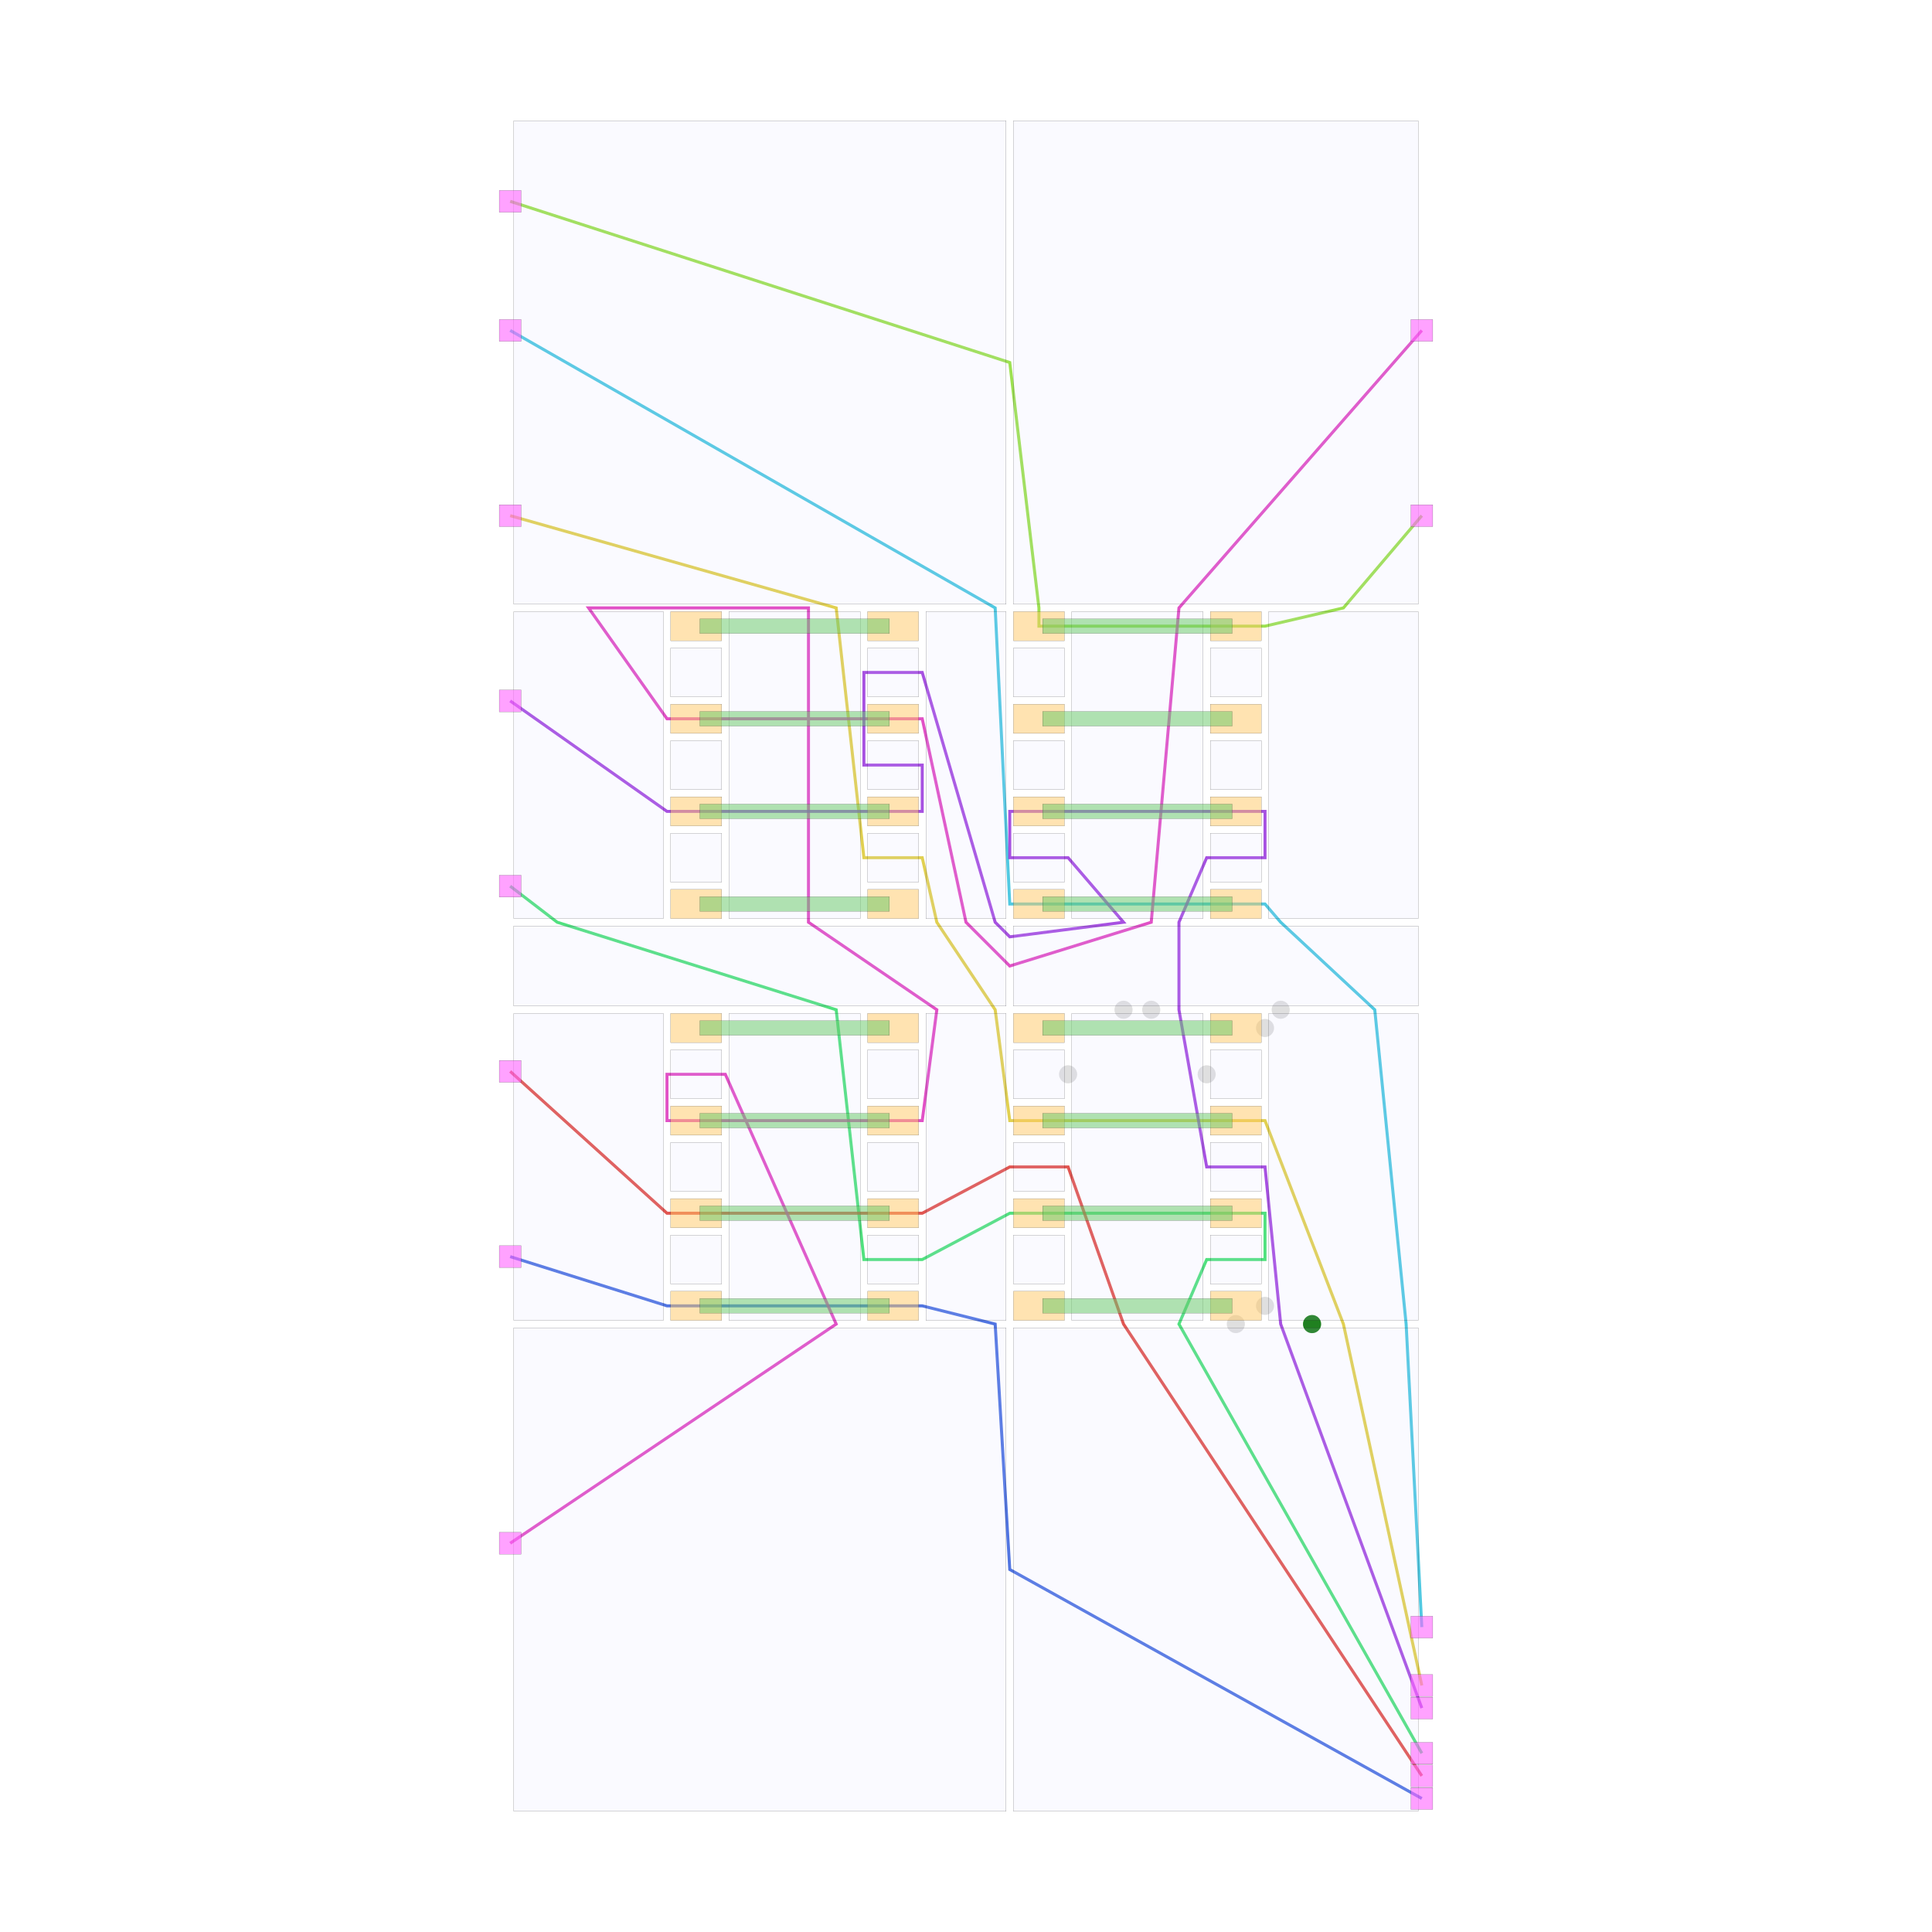
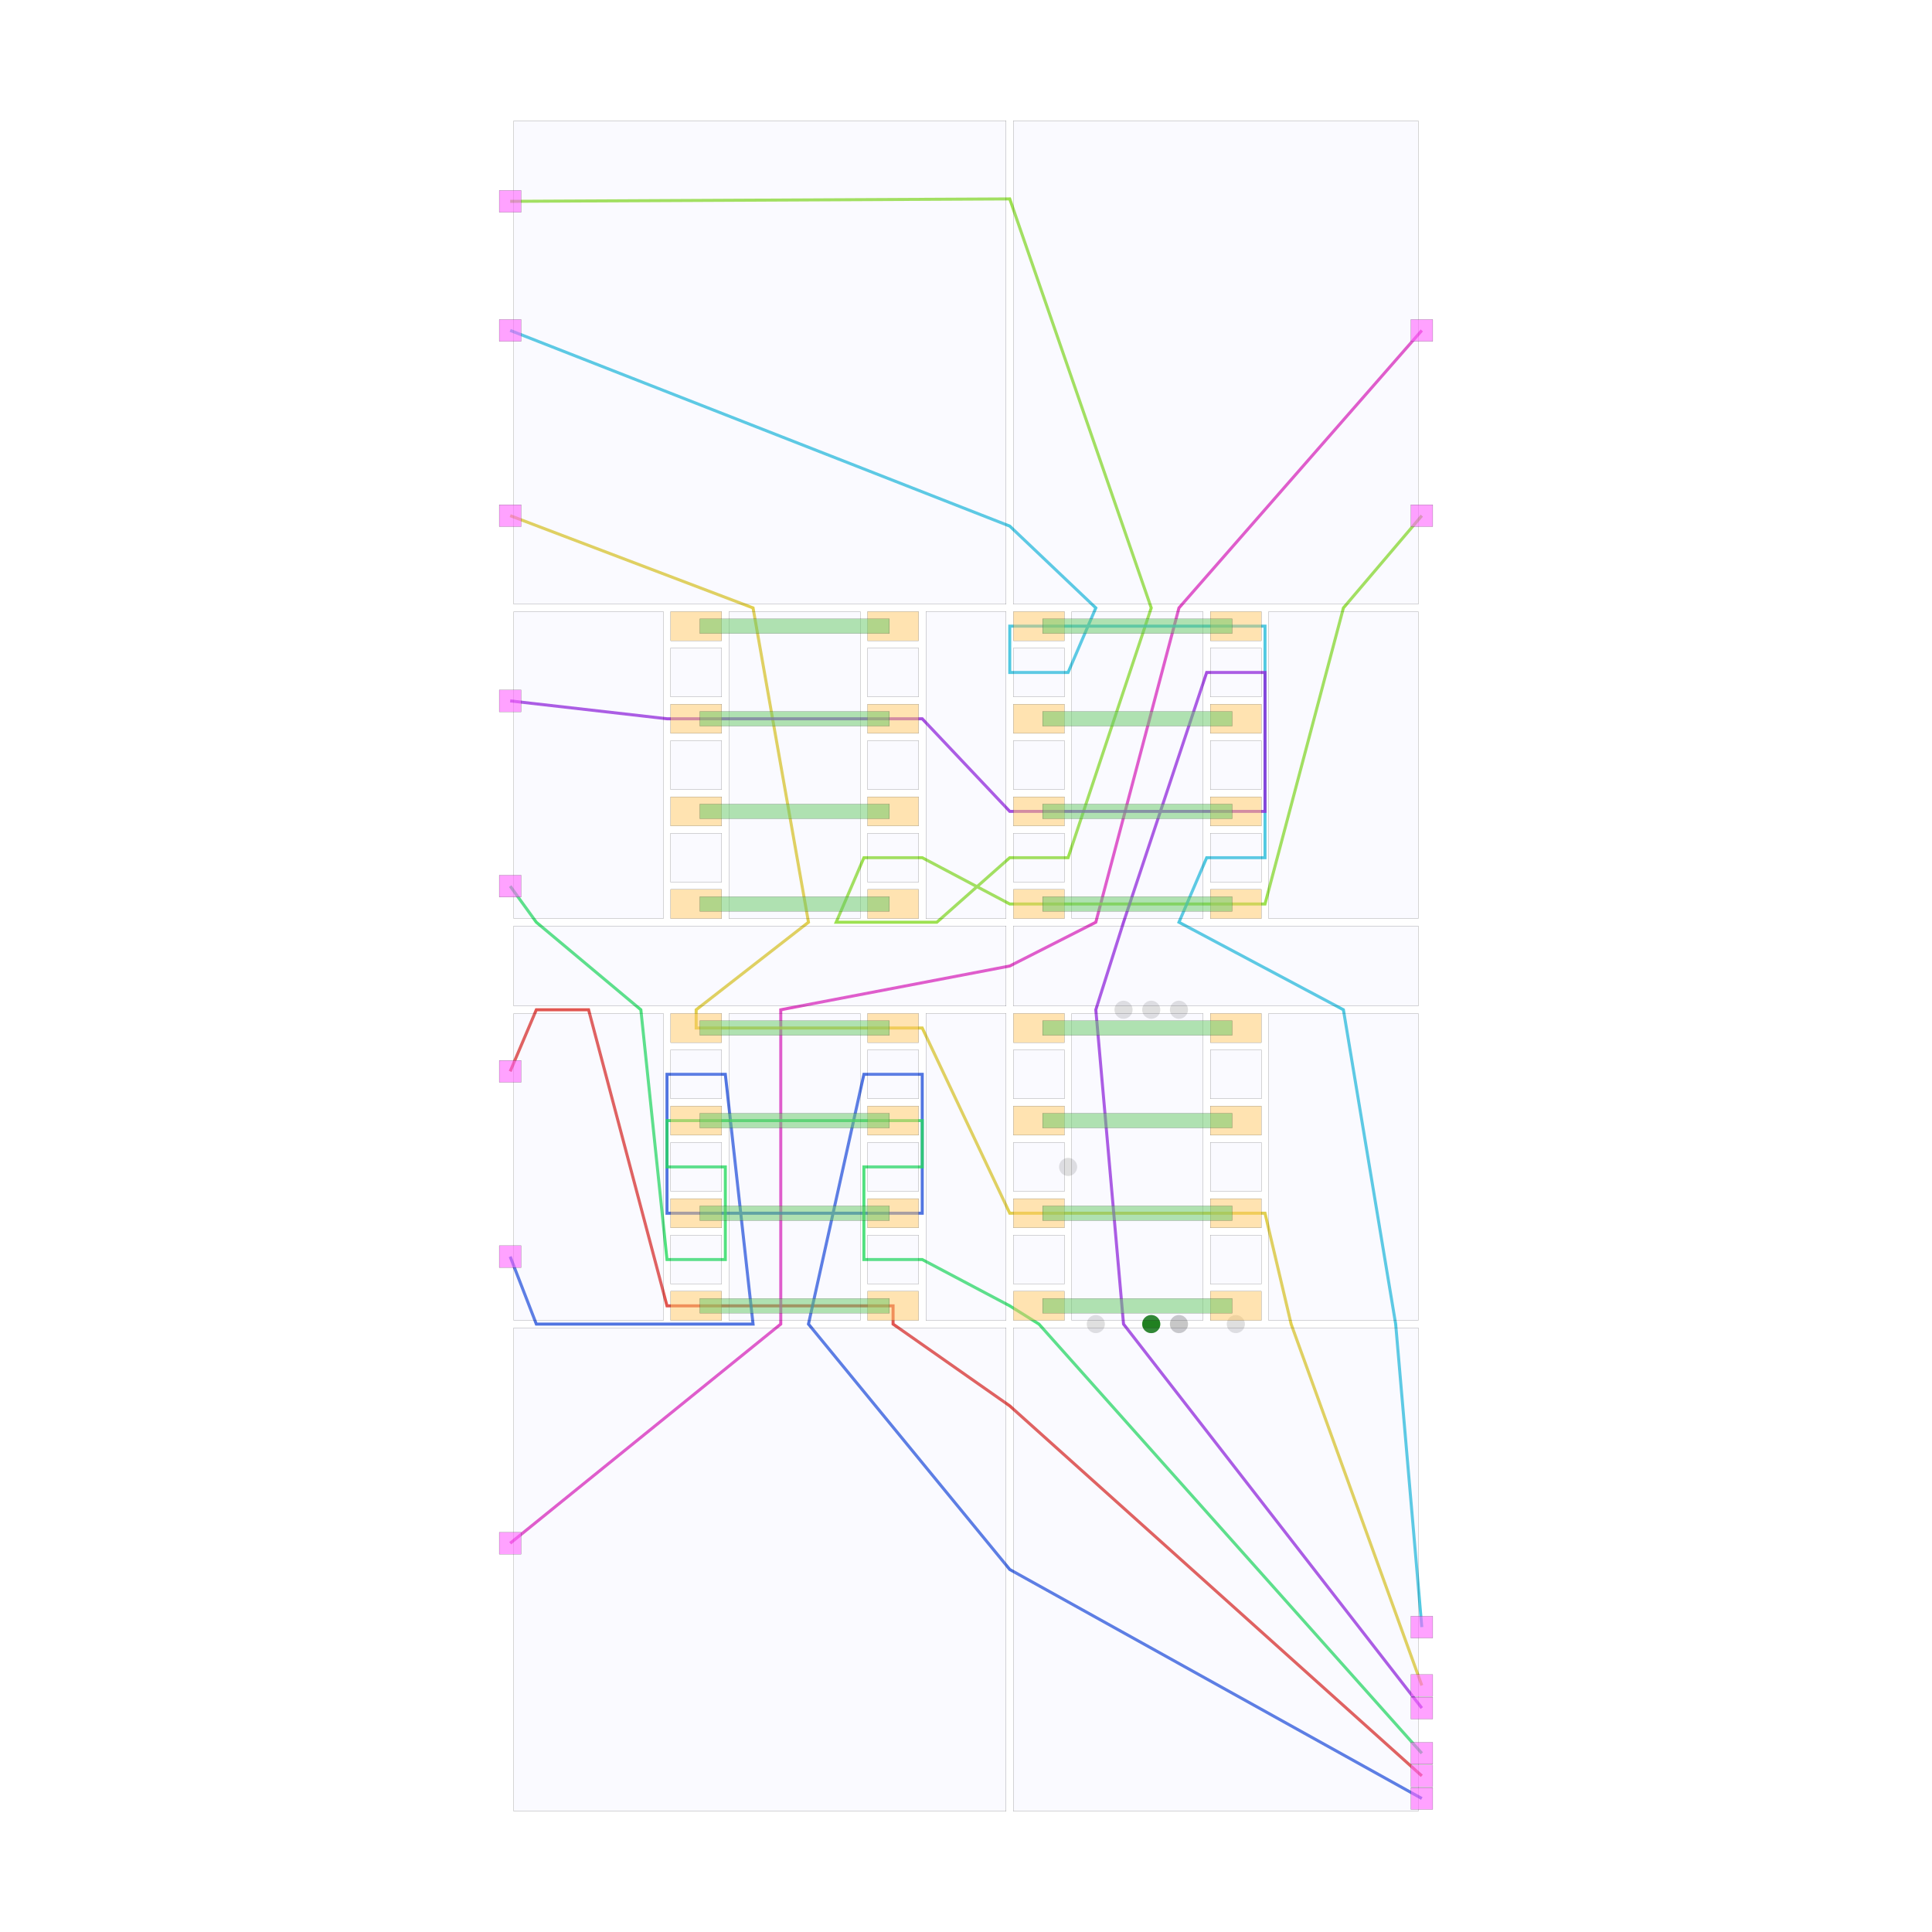
<svg xmlns="http://www.w3.org/2000/svg" width="640" height="640" viewBox="0 0 640 640">
  <rect width="100%" height="100%" fill="white" />
  <g>
-     <circle data-type="point" data-label="cell_1_1:B-R:1 g: 6.11 h: 5.48 f: 8.57" data-x="4.745000000000001" data-y="-4.910000000000001" cx="434.633" cy="438.619" r="3" fill="green" />
-   </g>
-   <g>
-     <circle data-type="point" data-label="cell_1_1:B-P5 g: 6.11 h: 5.85 f: 8.74" data-x="3.7" data-y="-4.910000000000001" cx="409.387" cy="438.619" r="3" fill="rgba(128, 128, 128, 0.25)" />
-   </g>
-   <g>
-     <circle data-type="point" data-label="cell_1_1:R-P5 g: 6.11 h: 5.92 f: 8.77" data-x="4.1000000000000005" data-y="-4.660000000000001" cx="419.051" cy="432.58" r="3" fill="rgba(128, 128, 128, 0.25)" />
-   </g>
-   <g>
-     <circle data-type="point" data-label="cell_1_1:B-R:1 g: 6.50 h: 5.48 f: 8.97" data-x="4.745000000000001" data-y="-4.910000000000001" cx="434.633" cy="438.619" r="3" fill="rgba(128, 128, 128, 0.25)" />
-   </g>
-   <g>
-     <circle data-type="point" data-label="cell_1_1:UJ-RBP87 g: 4.93 h: 9.18 f: 9.05" data-x="3.3" data-y="-1.4850000000000003" cx="399.724" cy="355.876" r="3" fill="rgba(128, 128, 128, 0.25)" />
-   </g>
-   <g>
-     <circle data-type="point" data-label="cell_1_1:UJ-LBP12 g: 4.73 h: 9.95 f: 9.21" data-x="1.3999999999999995" data-y="-1.4850000000000003" cx="353.822" cy="355.876" r="3" fill="rgba(128, 128, 128, 0.25)" />
-   </g>
-   <g>
-     <circle data-type="point" data-label="cell_0_1-&gt;cell_1_1:B-R:0 g: 4.93 h: 9.77 f: 9.32" data-x="4.315" data-y="-0.6000000000000005" cx="424.245" cy="334.495" r="3" fill="rgba(128, 128, 128, 0.25)" />
-   </g>
-   <g>
-     <circle data-type="point" data-label="cell_0_1-&gt;cell_1_1:B-UJ3 g: 4.73 h: 10.27 f: 9.35" data-x="2.54" data-y="-0.6000000000000005" cx="381.363" cy="334.495" r="3" fill="rgba(128, 128, 128, 0.25)" />
-   </g>
-   <g>
-     <circle data-type="point" data-label="cell_0_1-&gt;cell_1_1:B-UJ2 g: 4.73 h: 10.41 f: 9.41" data-x="2.1599999999999993" data-y="-0.6000000000000005" cx="372.183" cy="334.495" r="3" fill="rgba(128, 128, 128, 0.25)" />
-   </g>
-   <g>
-     <circle data-type="point" data-label="cell_1_1:R-P8 g: 5.12 h: 9.57 f: 9.43" data-x="4.1000000000000005" data-y="-0.8500000000000005" cx="419.051" cy="340.535" r="3" fill="rgba(128, 128, 128, 0.25)" />
-   </g>
-   <g>
-     <polyline data-points="-6.250000000000001,1.0950000000000004 -5.605,0.5999999999999996 -1.7800000000000007,-0.6000000000000005 -1.4000000000000004,-4.025000000000001 -0.6000000000000005,-4.025000000000001 0.5999999999999996,-3.3900000000000006 0.9999999999999996,-3.3900000000000006 3.7,-3.3900000000000006 4.1000000000000005,-3.3900000000000006 4.1000000000000005,-4.025000000000001 3.3,-4.025000000000001 2.92,-4.910000000000001 6.250000000000001,-10.795" data-type="line" data-label="" points="169.008,293.546 184.59,305.505 276.997,334.495 286.178,417.239 305.505,417.239 334.495,401.898 344.159,401.898 409.387,401.898 419.051,401.898 419.051,417.239 399.724,417.239 390.544,438.619 470.992,580.794" fill="none" stroke="hsla(139, 70%, 50%, 0.8)" stroke-width="1px" />
-   </g>
-   <g>
-     <polyline data-points="-6.250000000000001,8.715 0.39999999999999947,4.91 0.5999999999999996,0.8499999999999996 0.9999999999999996,0.8499999999999999 3.7,0.8499999999999999 4.1000000000000005,0.8499999999999996 4.315,0.5999999999999996 5.605,-0.6000000000000005 6.035000000000001,-4.910000000000001 6.250000000000001,-9.065000000000001" data-type="line" data-label="" points="169.008,109.456 329.664,201.381 334.495,299.465 344.159,299.465 409.387,299.465 419.051,299.465 424.245,305.505 455.41,334.495 465.798,438.619 470.992,538.999" fill="none" stroke="hsla(190, 70%, 50%, 0.8)" stroke-width="1px" />
-   </g>
-   <g>
-     <polyline data-points="-6.250000000000001,6.175000000000001 -1.7800000000000007,4.91 -1.4000000000000004,1.4849999999999999 -0.6000000000000005,1.4849999999999999 -0.4000000000000006,0.5999999999999996 0.39999999999999947,-0.6000000000000005 0.5999999999999996,-2.120000000000001 0.9999999999999996,-2.120000000000001 3.7,-2.120000000000001 4.1000000000000005,-2.120000000000001 5.175000000000001,-4.910000000000001 6.250000000000001,-9.865" data-type="line" data-label="" points="169.008,170.82 276.997,201.381 286.178,284.124 305.505,284.124 310.336,305.505 329.664,334.495 334.495,371.217 344.159,371.217 409.387,371.217 419.051,371.217 445.022,438.619 470.992,558.326" fill="none" stroke="hsla(53, 70%, 50%, 0.8)" stroke-width="1px" />
-   </g>
-   <g>
-     <polyline data-points="-6.250000000000001,-3.9849999999999985 -4.1000000000000005,-4.660000000000001 -3.7000000000000006,-4.660000000000001 -1.0000000000000004,-4.660000000000001 -0.6000000000000005,-4.660000000000001 0.39999999999999947,-4.910000000000001 0.5999999999999996,-8.275000000000002 6.250000000000001,-11.415000000000001" data-type="line" data-label="" points="169.008,416.273 220.949,432.58 230.613,432.58 295.841,432.58 305.505,432.58 329.664,438.619 334.495,519.914 470.992,595.772" fill="none" stroke="hsla(225, 70%, 50%, 0.8)" stroke-width="1px" />
-   </g>
-   <g>
-     <polyline data-points="-6.250000000000001,-1.4449999999999996 -4.1000000000000005,-3.3900000000000006 -3.7000000000000006,-3.3900000000000006 -1.0000000000000004,-3.3900000000000006 -0.6000000000000005,-3.3900000000000006 0.5999999999999996,-2.755000000000001 1.3999999999999995,-2.755000000000001 2.1599999999999993,-4.910000000000001 6.250000000000001,-11.105" data-type="line" data-label="" points="169.008,354.909 220.949,401.898 230.613,401.898 295.841,401.898 305.505,401.898 334.495,386.557 353.822,386.557 372.183,438.619 470.992,588.283" fill="none" stroke="hsla(2, 70%, 50%, 0.8)" stroke-width="1px" />
-   </g>
-   <g>
-     <polyline data-points="-6.250000000000001,10.485000000000001 0.5999999999999996,8.275000000000002 0.9999999999999996,4.91 0.9999999999999996,4.66 3.7,4.66 4.1000000000000005,4.66 5.175000000000001,4.91 6.250000000000001,6.175" data-type="line" data-label="" points="169.008,66.695 334.495,120.086 344.159,201.381 344.159,207.42 409.387,207.42 419.051,207.42 445.022,201.381 470.992,170.82" fill="none" stroke="hsla(88, 70%, 50%, 0.8)" stroke-width="1px" />
-   </g>
-   <g>
-     <polyline data-points="-6.250000000000001,-7.915000000000001 -1.7800000000000007,-4.910000000000001 -3.3000000000000007,-1.4850000000000003 -4.1000000000000005,-1.4850000000000003 -4.1000000000000005,-2.120000000000001 -3.7000000000000006,-2.120000000000001 -1.0000000000000004,-2.120000000000001 -0.6000000000000005,-2.120000000000001 -0.4000000000000006,-0.6000000000000005 -2.1600000000000006,0.5999999999999996 -2.1600000000000006,4.91 -5.175000000000001,4.91 -4.1000000000000005,3.3899999999999997 -3.7000000000000006,3.3899999999999997 -1.0000000000000004,3.3899999999999997 -0.6000000000000005,3.3899999999999997 -4.440892098500626e-16,0.5999999999999996 0.5999999999999996,-4.440892098500626e-16 2.54,0.5999999999999996 2.92,4.91 6.250000000000001,8.715" data-type="line" data-label="" points="169.008,511.217 276.997,438.619 240.276,355.876 220.949,355.876 220.949,371.217 230.613,371.217 295.841,371.217 305.505,371.217 310.336,334.495 267.817,305.505 267.817,201.381 194.978,201.381 220.949,238.102 230.613,238.102 295.841,238.102 305.505,238.102 320,305.505 334.495,320 381.363,305.505 390.544,201.381 470.992,109.456" fill="none" stroke="hsla(311, 70%, 50%, 0.8)" stroke-width="1px" />
-   </g>
-   <g>
-     <polyline data-points="-6.250000000000001,3.6350000000000007 -4.1000000000000005,2.12 -3.7000000000000006,2.12 -1.0000000000000004,2.12 -0.6000000000000005,2.12 -0.6000000000000005,2.755 -1.4000000000000004,2.755 -1.4000000000000004,4.025 -0.6000000000000005,4.025 0.39999999999999947,0.5999999999999996 0.5999999999999996,0.39999999999999947 2.1599999999999993,0.5999999999999996 1.3999999999999995,1.4849999999999999 0.5999999999999996,1.4849999999999999 0.5999999999999996,2.12 0.9999999999999996,2.12 3.7,2.12 4.1000000000000005,2.12 4.1000000000000005,1.4849999999999999 3.3,1.4849999999999999 2.92,0.5999999999999996 2.92,-0.6000000000000005 3.3,-2.755000000000001 4.1000000000000005,-2.755000000000001 4.315,-4.910000000000001 6.250000000000001,-10.175" data-type="line" data-label="" points="169.008,232.183 220.949,268.783 230.613,268.783 295.841,268.783 305.505,268.783 305.505,253.443 286.178,253.443 286.178,222.761 305.505,222.761 329.664,305.505 334.495,310.336 372.183,305.505 353.822,284.124 334.495,284.124 334.495,268.783 344.159,268.783 409.387,268.783 419.051,268.783 419.051,284.124 399.724,284.124 390.544,305.505 390.544,334.495 399.724,386.557 419.051,386.557 424.245,438.619 470.992,565.815" fill="none" stroke="hsla(276, 70%, 50%, 0.8)" stroke-width="1px" />
+     <circle data-type="point" data-label="cell_1_1:B-UJ3 g: 1.26 h: 1.00 f: 1.69" data-x="2.54" data-y="-4.910000000000001" cx="381.363" cy="438.619" r="3" fill="green" />
+   </g>
+   <g>
+     <circle data-type="point" data-label="cell_1_1:B-UJ4 g: 1.26 h: 1.00 f: 1.69" data-x="2.92" data-y="-4.910000000000001" cx="390.544" cy="438.619" r="3" fill="rgba(128, 128, 128, 0.25)" />
+   </g>
+   <g>
+     <circle data-type="point" data-label="cell_1_1:B-P5 g: 1.38 h: 1.00 f: 1.82" data-x="3.7" data-y="-4.910000000000001" cx="409.387" cy="438.619" r="3" fill="rgba(128, 128, 128, 0.25)" />
+   </g>
+   <g>
+     <circle data-type="point" data-label="cell_1_1:B-UJ3 g: 1.38 h: 1.00 f: 1.82" data-x="2.54" data-y="-4.910000000000001" cx="381.363" cy="438.619" r="3" fill="rgba(128, 128, 128, 0.25)" />
+   </g>
+   <g>
+     <circle data-type="point" data-label="cell_1_1:B-UJ4 g: 1.38 h: 1.00 f: 1.82" data-x="2.92" data-y="-4.910000000000001" cx="390.544" cy="438.619" r="3" fill="rgba(128, 128, 128, 0.25)" />
+   </g>
+   <g>
+     <circle data-type="point" data-label="cell_1_1:B-UJ1 g: 1.51 h: 1.00 f: 1.94" data-x="1.7799999999999994" data-y="-4.910000000000001" cx="363.003" cy="438.619" r="3" fill="rgba(128, 128, 128, 0.25)" />
+   </g>
+   <g>
+     <circle data-type="point" data-label="cell_0_1-&gt;cell_1_1:B-UJ2 g: 1.13 h: 2.00 f: 2.00" data-x="2.1599999999999993" data-y="-0.6000000000000005" cx="372.183" cy="334.495" r="3" fill="rgba(128, 128, 128, 0.25)" />
+   </g>
+   <g>
+     <circle data-type="point" data-label="cell_0_1-&gt;cell_1_1:B-UJ3 g: 1.13 h: 2.00 f: 2.00" data-x="2.54" data-y="-0.6000000000000005" cx="381.363" cy="334.495" r="3" fill="rgba(128, 128, 128, 0.25)" />
+   </g>
+   <g>
+     <circle data-type="point" data-label="cell_0_1-&gt;cell_1_1:B-UJ4 g: 1.13 h: 2.00 f: 2.00" data-x="2.92" data-y="-0.6000000000000005" cx="390.544" cy="334.495" r="3" fill="rgba(128, 128, 128, 0.25)" />
+   </g>
+   <g>
+     <circle data-type="point" data-label="cell_1_1:UJ-LBP23 g: 1.13 h: 2.00 f: 2.00" data-x="1.3999999999999995" data-y="-2.755000000000001" cx="353.822" cy="386.557" r="3" fill="rgba(128, 128, 128, 0.25)" />
+   </g>
+   <g>
+     <polyline data-points="-6.250000000000001,-1.4449999999999996 -5.8916666666666675,-0.6000000000000005 -5.175000000000001,-0.6000000000000005 -4.1000000000000005,-4.660000000000001 -3.7000000000000006,-4.660000000000001 -1.0000000000000004,-4.660000000000001 -1.0000000000000004,-4.910000000000001 0.5999999999999996,-6.031666666666667 6.250000000000001,-11.105" data-type="line" data-label="" points="169.008,354.909 177.665,334.495 194.978,334.495 220.949,432.58 230.613,432.58 295.841,432.58 295.841,438.619 334.495,465.718 470.992,588.283" fill="none" stroke="hsla(2, 70%, 50%, 0.8)" stroke-width="1px" />
+   </g>
+   <g>
+     <polyline data-points="-6.250000000000001,-7.915000000000001 -2.5400000000000005,-4.910000000000001 -2.5400000000000005,-0.6000000000000005 0.5999999999999996,-4.440892098500626e-16 1.7799999999999994,0.5999999999999996 2.92,4.91 6.250000000000001,8.715" data-type="line" data-label="" points="169.008,511.217 258.637,438.619 258.637,334.495 334.495,320 363.003,305.505 390.544,201.381 470.992,109.456" fill="none" stroke="hsla(311, 70%, 50%, 0.8)" stroke-width="1px" />
+   </g>
+   <g>
+     <polyline data-points="-6.250000000000001,-3.9849999999999985 -5.8916666666666675,-4.910000000000001 -2.920000000000001,-4.910000000000001 -3.3000000000000007,-1.4850000000000003 -4.1000000000000005,-1.4850000000000003 -4.1000000000000005,-3.3900000000000006 -3.7000000000000006,-3.3900000000000006 -1.0000000000000004,-3.3900000000000006 -0.6000000000000005,-3.3900000000000006 -0.6000000000000005,-1.4850000000000003 -1.4000000000000004,-1.4850000000000003 -2.1600000000000006,-4.910000000000001 0.5999999999999996,-8.275000000000002 6.250000000000001,-11.415000000000001" data-type="line" data-label="" points="169.008,416.273 177.665,438.619 249.456,438.619 240.276,355.876 220.949,355.876 220.949,401.898 230.613,401.898 295.841,401.898 305.505,401.898 305.505,355.876 286.178,355.876 267.817,438.619 334.495,519.914 470.992,595.772" fill="none" stroke="hsla(225, 70%, 50%, 0.8)" stroke-width="1px" />
+   </g>
+   <g>
+     <polyline data-points="-6.250000000000001,10.485000000000001 0.5999999999999996,10.518333333333334 2.54,4.91 1.3999999999999995,1.4849999999999999 0.5999999999999996,1.4849999999999999 -0.4000000000000006,0.5999999999999996 -1.7800000000000007,0.5999999999999996 -1.4000000000000004,1.4849999999999999 -0.6000000000000005,1.4849999999999999 0.5999999999999996,0.8499999999999996 0.9999999999999996,0.8499999999999999 3.7,0.8499999999999999 4.1000000000000005,0.8499999999999996 5.175000000000001,4.91 6.250000000000001,6.175" data-type="line" data-label="" points="169.008,66.695 334.495,65.89 381.363,201.381 353.822,284.124 334.495,284.124 310.336,305.505 276.997,305.505 286.178,284.124 305.505,284.124 334.495,299.465 344.159,299.465 409.387,299.465 419.051,299.465 445.022,201.381 470.992,170.82" fill="none" stroke="hsla(88, 70%, 50%, 0.8)" stroke-width="1px" />
+   </g>
+   <g>
+     <polyline data-points="-6.250000000000001,8.715 0.5999999999999996,6.031666666666667 1.7799999999999994,4.91 1.3999999999999995,4.025 0.5999999999999996,4.025 0.5999999999999996,4.66 0.9999999999999996,4.66 3.7,4.66 4.1000000000000005,4.66 4.1000000000000005,1.4849999999999999 3.3,1.4849999999999999 2.92,0.5999999999999996 5.175000000000001,-0.6000000000000005 5.891666666666667,-4.910000000000001 6.250000000000001,-9.065000000000001" data-type="line" data-label="" points="169.008,109.456 334.495,174.282 363.003,201.381 353.822,222.761 334.495,222.761 334.495,207.42 344.159,207.42 409.387,207.42 419.051,207.42 419.051,284.124 399.724,284.124 390.544,305.505 445.022,334.495 462.335,438.619 470.992,538.999" fill="none" stroke="hsla(190, 70%, 50%, 0.8)" stroke-width="1px" />
+   </g>
+   <g>
+     <polyline data-points="-6.250000000000001,1.0950000000000004 -5.8916666666666675,0.5999999999999996 -4.458333333333334,-0.6000000000000005 -4.1000000000000005,-4.025000000000001 -3.3000000000000007,-4.025000000000001 -3.3000000000000007,-2.755000000000001 -4.1000000000000005,-2.755000000000001 -4.1000000000000005,-2.120000000000001 -3.7000000000000006,-2.120000000000001 -1.0000000000000004,-2.120000000000001 -0.6000000000000005,-2.120000000000001 -0.6000000000000005,-2.755000000000001 -1.4000000000000004,-2.755000000000001 -1.4000000000000004,-4.025000000000001 -0.6000000000000005,-4.025000000000001 0.5999999999999996,-4.660000000000001 0.9999999999999996,-4.910000000000001 6.250000000000001,-10.795" data-type="line" data-label="" points="169.008,293.546 177.665,305.505 212.292,334.495 220.949,417.239 240.276,417.239 240.276,386.557 220.949,386.557 220.949,371.217 230.613,371.217 295.841,371.217 305.505,371.217 305.505,386.557 286.178,386.557 286.178,417.239 305.505,417.239 334.495,432.58 344.159,438.619 470.992,580.794" fill="none" stroke="hsla(139, 70%, 50%, 0.8)" stroke-width="1px" />
+   </g>
+   <g>
+     <polyline data-points="-6.250000000000001,6.175000000000001 -2.920000000000001,4.91 -2.1600000000000006,0.5999999999999996 -3.7000000000000006,-0.6000000000000005 -3.7000000000000006,-0.8500000000000005 -1.0000000000000004,-0.8500000000000005 -0.6000000000000005,-0.8500000000000005 0.5999999999999996,-3.3900000000000006 0.9999999999999996,-3.3900000000000006 3.7,-3.3900000000000006 4.1000000000000005,-3.3900000000000006 4.458333333333334,-4.910000000000001 6.250000000000001,-9.865" data-type="line" data-label="" points="169.008,170.82 249.456,201.381 267.817,305.505 230.613,334.495 230.613,340.535 295.841,340.535 305.505,340.535 334.495,401.898 344.159,401.898 409.387,401.898 419.051,401.898 427.708,438.619 470.992,558.326" fill="none" stroke="hsla(53, 70%, 50%, 0.8)" stroke-width="1px" />
+   </g>
+   <g>
+     <polyline data-points="-6.250000000000001,3.6350000000000007 -4.1000000000000005,3.3899999999999997 -3.7000000000000006,3.3899999999999997 -1.0000000000000004,3.3899999999999997 -0.6000000000000005,3.3899999999999997 0.5999999999999996,2.12 0.9999999999999996,2.12 3.7,2.12 4.1000000000000005,2.12 4.1000000000000005,4.025 3.3,4.025 2.1599999999999993,0.5999999999999996 1.7799999999999994,-0.6000000000000005 2.1599999999999993,-4.910000000000001 6.250000000000001,-10.175" data-type="line" data-label="" points="169.008,232.183 220.949,238.102 230.613,238.102 295.841,238.102 305.505,238.102 334.495,268.783 344.159,268.783 409.387,268.783 419.051,268.783 419.051,222.761 399.724,222.761 372.183,305.505 363.003,334.495 372.183,438.619 470.992,565.815" fill="none" stroke="hsla(276, 70%, 50%, 0.8)" stroke-width="1px" />
  </g>
  <g>
    <rect data-type="rect" data-label="" data-x="-3.7000000000000006" data-y="4.66" x="222.157" y="202.588" width="16.911" height="9.664" fill="rgba(255, 200, 100, 0.5)" stroke="black" stroke-width="0.041" />
  </g>
  <g>
    <rect data-type="rect" data-label="" data-x="-3.7000000000000006" data-y="3.3899999999999997" x="222.157" y="233.27" width="16.911" height="9.664" fill="rgba(255, 200, 100, 0.5)" stroke="black" stroke-width="0.041" />
  </g>
  <g>
    <rect data-type="rect" data-label="" data-x="-3.7000000000000006" data-y="2.12" x="222.157" y="263.952" width="16.911" height="9.664" fill="rgba(255, 200, 100, 0.5)" stroke="black" stroke-width="0.041" />
  </g>
  <g>
    <rect data-type="rect" data-label="" data-x="-3.7000000000000006" data-y="0.8499999999999998" x="222.157" y="294.633" width="16.911" height="9.664" fill="rgba(255, 200, 100, 0.5)" stroke="black" stroke-width="0.041" />
  </g>
  <g>
    <rect data-type="rect" data-label="" data-x="-1.0000000000000004" data-y="0.8499999999999998" x="287.386" y="294.633" width="16.911" height="9.664" fill="rgba(255, 200, 100, 0.5)" stroke="black" stroke-width="0.041" />
  </g>
  <g>
    <rect data-type="rect" data-label="" data-x="-1.0000000000000004" data-y="2.12" x="287.386" y="263.952" width="16.911" height="9.664" fill="rgba(255, 200, 100, 0.5)" stroke="black" stroke-width="0.041" />
  </g>
  <g>
    <rect data-type="rect" data-label="" data-x="-1.0000000000000004" data-y="3.3899999999999997" x="287.386" y="233.27" width="16.911" height="9.664" fill="rgba(255, 200, 100, 0.5)" stroke="black" stroke-width="0.041" />
  </g>
  <g>
    <rect data-type="rect" data-label="" data-x="-1.0000000000000004" data-y="4.66" x="287.386" y="202.588" width="16.911" height="9.664" fill="rgba(255, 200, 100, 0.5)" stroke="black" stroke-width="0.041" />
  </g>
  <g>
    <rect data-type="rect" data-label="" data-x="-2.3500000000000005" data-y="2.755" x="241.484" y="202.588" width="43.486" height="101.708" fill="rgba(200, 200, 255, 0.1)" stroke="black" stroke-width="0.041" />
  </g>
  <g>
    <rect data-type="rect" data-label="" data-x="-2.3500000000000005" data-y="4.66" x="231.821" y="205.004" width="62.813" height="4.832" fill="rgba(100, 200, 100, 0.5)" stroke="black" stroke-width="0.041" />
  </g>
  <g>
    <rect data-type="rect" data-label="" data-x="-2.3500000000000005" data-y="3.3899999999999997" x="231.821" y="235.686" width="62.813" height="4.832" fill="rgba(100, 200, 100, 0.5)" stroke="black" stroke-width="0.041" />
  </g>
  <g>
    <rect data-type="rect" data-label="" data-x="-2.3500000000000005" data-y="2.12" x="231.821" y="266.368" width="62.813" height="4.832" fill="rgba(100, 200, 100, 0.5)" stroke="black" stroke-width="0.041" />
  </g>
  <g>
    <rect data-type="rect" data-label="" data-x="-2.3500000000000005" data-y="0.8499999999999998" x="231.821" y="297.049" width="62.813" height="4.832" fill="rgba(100, 200, 100, 0.5)" stroke="black" stroke-width="0.041" />
  </g>
  <g>
    <rect data-type="rect" data-label="" data-x="-3.7000000000000006" data-y="4.025" x="222.157" y="214.668" width="16.911" height="16.186" fill="rgba(200, 200, 255, 0.1)" stroke="black" stroke-width="0.041" />
  </g>
  <g>
    <rect data-type="rect" data-label="" data-x="-3.7000000000000006" data-y="2.755" x="222.157" y="245.349" width="16.911" height="16.186" fill="rgba(200, 200, 255, 0.1)" stroke="black" stroke-width="0.041" />
  </g>
  <g>
    <rect data-type="rect" data-label="" data-x="-3.7000000000000006" data-y="1.4849999999999999" x="222.157" y="276.031" width="16.911" height="16.186" fill="rgba(200, 200, 255, 0.1)" stroke="black" stroke-width="0.041" />
  </g>
  <g>
    <rect data-type="rect" data-label="" data-x="-1.0000000000000004" data-y="4.025" x="287.386" y="214.668" width="16.911" height="16.186" fill="rgba(200, 200, 255, 0.1)" stroke="black" stroke-width="0.041" />
  </g>
  <g>
    <rect data-type="rect" data-label="" data-x="-1.0000000000000004" data-y="2.755" x="287.386" y="245.349" width="16.911" height="16.186" fill="rgba(200, 200, 255, 0.1)" stroke="black" stroke-width="0.041" />
  </g>
  <g>
    <rect data-type="rect" data-label="" data-x="-1.0000000000000004" data-y="1.4849999999999999" x="287.386" y="276.031" width="16.911" height="16.186" fill="rgba(200, 200, 255, 0.1)" stroke="black" stroke-width="0.041" />
  </g>
  <g>
    <rect data-type="rect" data-label="" data-x="-2.8250000000000006" data-y="8.275" x="170.216" y="40" width="163.072" height="160.173" fill="rgba(200, 200, 255, 0.1)" stroke="black" stroke-width="0.041" />
  </g>
  <g>
    <rect data-type="rect" data-label="" data-x="-2.8250000000000006" data-y="-4.440892098500626e-16" x="170.216" y="306.713" width="163.072" height="26.575" fill="rgba(200, 200, 255, 0.1)" stroke="black" stroke-width="0.041" />
  </g>
  <g>
    <rect data-type="rect" data-label="" data-x="-5.175000000000001" data-y="2.755" x="170.216" y="202.588" width="49.525" height="101.708" fill="rgba(200, 200, 255, 0.1)" stroke="black" stroke-width="0.041" />
  </g>
  <g>
    <rect data-type="rect" data-label="" data-x="-4.440892098500626e-16" data-y="2.755" x="306.713" y="202.588" width="26.575" height="101.708" fill="rgba(200, 200, 255, 0.1)" stroke="black" stroke-width="0.041" />
  </g>
  <g>
    <rect data-type="rect" data-label="" data-x="0.9999999999999996" data-y="4.66" x="335.703" y="202.588" width="16.911" height="9.664" fill="rgba(255, 200, 100, 0.5)" stroke="black" stroke-width="0.041" />
  </g>
  <g>
    <rect data-type="rect" data-label="" data-x="0.9999999999999996" data-y="3.3899999999999997" x="335.703" y="233.27" width="16.911" height="9.664" fill="rgba(255, 200, 100, 0.5)" stroke="black" stroke-width="0.041" />
  </g>
  <g>
    <rect data-type="rect" data-label="" data-x="0.9999999999999996" data-y="2.12" x="335.703" y="263.952" width="16.911" height="9.664" fill="rgba(255, 200, 100, 0.5)" stroke="black" stroke-width="0.041" />
  </g>
  <g>
    <rect data-type="rect" data-label="" data-x="0.9999999999999996" data-y="0.8499999999999998" x="335.703" y="294.633" width="16.911" height="9.664" fill="rgba(255, 200, 100, 0.5)" stroke="black" stroke-width="0.041" />
  </g>
  <g>
    <rect data-type="rect" data-label="" data-x="3.7" data-y="0.8499999999999998" x="400.932" y="294.633" width="16.911" height="9.664" fill="rgba(255, 200, 100, 0.5)" stroke="black" stroke-width="0.041" />
  </g>
  <g>
    <rect data-type="rect" data-label="" data-x="3.7" data-y="2.12" x="400.932" y="263.952" width="16.911" height="9.664" fill="rgba(255, 200, 100, 0.5)" stroke="black" stroke-width="0.041" />
  </g>
  <g>
    <rect data-type="rect" data-label="" data-x="3.7" data-y="3.3899999999999997" x="400.932" y="233.27" width="16.911" height="9.664" fill="rgba(255, 200, 100, 0.5)" stroke="black" stroke-width="0.041" />
  </g>
  <g>
    <rect data-type="rect" data-label="" data-x="3.7" data-y="4.66" x="400.932" y="202.588" width="16.911" height="9.664" fill="rgba(255, 200, 100, 0.5)" stroke="black" stroke-width="0.041" />
  </g>
  <g>
    <rect data-type="rect" data-label="" data-x="2.3499999999999996" data-y="2.755" x="355.03" y="202.588" width="43.486" height="101.708" fill="rgba(200, 200, 255, 0.1)" stroke="black" stroke-width="0.041" />
  </g>
  <g>
    <rect data-type="rect" data-label="" data-x="2.3499999999999996" data-y="4.66" x="345.367" y="205.004" width="62.813" height="4.832" fill="rgba(100, 200, 100, 0.5)" stroke="black" stroke-width="0.041" />
  </g>
  <g>
    <rect data-type="rect" data-label="" data-x="2.3499999999999996" data-y="3.3899999999999997" x="345.367" y="235.686" width="62.813" height="4.832" fill="rgba(100, 200, 100, 0.5)" stroke="black" stroke-width="0.041" />
  </g>
  <g>
    <rect data-type="rect" data-label="" data-x="2.3499999999999996" data-y="2.12" x="345.367" y="266.368" width="62.813" height="4.832" fill="rgba(100, 200, 100, 0.5)" stroke="black" stroke-width="0.041" />
  </g>
  <g>
    <rect data-type="rect" data-label="" data-x="2.3499999999999996" data-y="0.8499999999999998" x="345.367" y="297.049" width="62.813" height="4.832" fill="rgba(100, 200, 100, 0.5)" stroke="black" stroke-width="0.041" />
  </g>
  <g>
    <rect data-type="rect" data-label="" data-x="0.9999999999999996" data-y="4.025" x="335.703" y="214.668" width="16.911" height="16.186" fill="rgba(200, 200, 255, 0.1)" stroke="black" stroke-width="0.041" />
  </g>
  <g>
    <rect data-type="rect" data-label="" data-x="0.9999999999999996" data-y="2.755" x="335.703" y="245.349" width="16.911" height="16.186" fill="rgba(200, 200, 255, 0.1)" stroke="black" stroke-width="0.041" />
  </g>
  <g>
    <rect data-type="rect" data-label="" data-x="0.9999999999999996" data-y="1.4849999999999999" x="335.703" y="276.031" width="16.911" height="16.186" fill="rgba(200, 200, 255, 0.1)" stroke="black" stroke-width="0.041" />
  </g>
  <g>
    <rect data-type="rect" data-label="" data-x="3.7" data-y="4.025" x="400.932" y="214.668" width="16.911" height="16.186" fill="rgba(200, 200, 255, 0.1)" stroke="black" stroke-width="0.041" />
  </g>
  <g>
    <rect data-type="rect" data-label="" data-x="3.7" data-y="2.755" x="400.932" y="245.349" width="16.911" height="16.186" fill="rgba(200, 200, 255, 0.1)" stroke="black" stroke-width="0.041" />
  </g>
  <g>
    <rect data-type="rect" data-label="" data-x="3.7" data-y="1.4849999999999999" x="400.932" y="276.031" width="16.911" height="16.186" fill="rgba(200, 200, 255, 0.1)" stroke="black" stroke-width="0.041" />
  </g>
  <g>
    <rect data-type="rect" data-label="" data-x="3.4250000000000003" data-y="8.275" x="335.703" y="40" width="134.081" height="160.173" fill="rgba(200, 200, 255, 0.1)" stroke="black" stroke-width="0.041" />
  </g>
  <g>
    <rect data-type="rect" data-label="" data-x="3.4250000000000003" data-y="-4.440892098500626e-16" x="335.703" y="306.713" width="134.081" height="26.575" fill="rgba(200, 200, 255, 0.1)" stroke="black" stroke-width="0.041" />
  </g>
  <g>
    <rect data-type="rect" data-label="" data-x="5.175000000000001" data-y="2.755" x="420.259" y="202.588" width="49.525" height="101.708" fill="rgba(200, 200, 255, 0.1)" stroke="black" stroke-width="0.041" />
  </g>
  <g>
    <rect data-type="rect" data-label="" data-x="-3.7000000000000006" data-y="-0.8500000000000005" x="222.157" y="335.703" width="16.911" height="9.664" fill="rgba(255, 200, 100, 0.5)" stroke="black" stroke-width="0.041" />
  </g>
  <g>
    <rect data-type="rect" data-label="" data-x="-3.7000000000000006" data-y="-2.120000000000001" x="222.157" y="366.385" width="16.911" height="9.664" fill="rgba(255, 200, 100, 0.5)" stroke="black" stroke-width="0.041" />
  </g>
  <g>
    <rect data-type="rect" data-label="" data-x="-3.7000000000000006" data-y="-3.3900000000000006" x="222.157" y="397.066" width="16.911" height="9.664" fill="rgba(255, 200, 100, 0.5)" stroke="black" stroke-width="0.041" />
  </g>
  <g>
    <rect data-type="rect" data-label="" data-x="-3.7000000000000006" data-y="-4.660000000000001" x="222.157" y="427.748" width="16.911" height="9.664" fill="rgba(255, 200, 100, 0.5)" stroke="black" stroke-width="0.041" />
  </g>
  <g>
    <rect data-type="rect" data-label="" data-x="-1.0000000000000004" data-y="-4.660000000000001" x="287.386" y="427.748" width="16.911" height="9.664" fill="rgba(255, 200, 100, 0.5)" stroke="black" stroke-width="0.041" />
  </g>
  <g>
    <rect data-type="rect" data-label="" data-x="-1.0000000000000004" data-y="-3.3900000000000006" x="287.386" y="397.066" width="16.911" height="9.664" fill="rgba(255, 200, 100, 0.5)" stroke="black" stroke-width="0.041" />
  </g>
  <g>
    <rect data-type="rect" data-label="" data-x="-1.0000000000000004" data-y="-2.120000000000001" x="287.386" y="366.385" width="16.911" height="9.664" fill="rgba(255, 200, 100, 0.5)" stroke="black" stroke-width="0.041" />
  </g>
  <g>
    <rect data-type="rect" data-label="" data-x="-1.0000000000000004" data-y="-0.8500000000000005" x="287.386" y="335.703" width="16.911" height="9.664" fill="rgba(255, 200, 100, 0.5)" stroke="black" stroke-width="0.041" />
  </g>
  <g>
    <rect data-type="rect" data-label="" data-x="-2.3500000000000005" data-y="-2.755000000000001" x="241.484" y="335.703" width="43.486" height="101.708" fill="rgba(200, 200, 255, 0.1)" stroke="black" stroke-width="0.041" />
  </g>
  <g>
    <rect data-type="rect" data-label="" data-x="-2.3500000000000005" data-y="-0.8500000000000005" x="231.821" y="338.119" width="62.813" height="4.832" fill="rgba(100, 200, 100, 0.5)" stroke="black" stroke-width="0.041" />
  </g>
  <g>
    <rect data-type="rect" data-label="" data-x="-2.3500000000000005" data-y="-2.120000000000001" x="231.821" y="368.801" width="62.813" height="4.832" fill="rgba(100, 200, 100, 0.5)" stroke="black" stroke-width="0.041" />
  </g>
  <g>
    <rect data-type="rect" data-label="" data-x="-2.3500000000000005" data-y="-3.3900000000000006" x="231.821" y="399.482" width="62.813" height="4.832" fill="rgba(100, 200, 100, 0.5)" stroke="black" stroke-width="0.041" />
  </g>
  <g>
    <rect data-type="rect" data-label="" data-x="-2.3500000000000005" data-y="-4.660000000000001" x="231.821" y="430.164" width="62.813" height="4.832" fill="rgba(100, 200, 100, 0.5)" stroke="black" stroke-width="0.041" />
  </g>
  <g>
    <rect data-type="rect" data-label="" data-x="-3.7000000000000006" data-y="-1.4850000000000008" x="222.157" y="347.783" width="16.911" height="16.186" fill="rgba(200, 200, 255, 0.1)" stroke="black" stroke-width="0.041" />
  </g>
  <g>
    <rect data-type="rect" data-label="" data-x="-3.7000000000000006" data-y="-2.755000000000001" x="222.157" y="378.464" width="16.911" height="16.186" fill="rgba(200, 200, 255, 0.1)" stroke="black" stroke-width="0.041" />
  </g>
  <g>
    <rect data-type="rect" data-label="" data-x="-3.7000000000000006" data-y="-4.025" x="222.157" y="409.146" width="16.911" height="16.186" fill="rgba(200, 200, 255, 0.1)" stroke="black" stroke-width="0.041" />
  </g>
  <g>
    <rect data-type="rect" data-label="" data-x="-1.0000000000000004" data-y="-1.4850000000000008" x="287.386" y="347.783" width="16.911" height="16.186" fill="rgba(200, 200, 255, 0.1)" stroke="black" stroke-width="0.041" />
  </g>
  <g>
    <rect data-type="rect" data-label="" data-x="-1.0000000000000004" data-y="-2.755000000000001" x="287.386" y="378.464" width="16.911" height="16.186" fill="rgba(200, 200, 255, 0.1)" stroke="black" stroke-width="0.041" />
  </g>
  <g>
    <rect data-type="rect" data-label="" data-x="-1.0000000000000004" data-y="-4.025" x="287.386" y="409.146" width="16.911" height="16.186" fill="rgba(200, 200, 255, 0.1)" stroke="black" stroke-width="0.041" />
  </g>
  <g>
    <rect data-type="rect" data-label="" data-x="-2.8250000000000006" data-y="-8.275" x="170.216" y="439.827" width="163.072" height="160.173" fill="rgba(200, 200, 255, 0.1)" stroke="black" stroke-width="0.041" />
  </g>
  <g>
    <rect data-type="rect" data-label="" data-x="-5.175000000000001" data-y="-2.755000000000001" x="170.216" y="335.703" width="49.525" height="101.708" fill="rgba(200, 200, 255, 0.1)" stroke="black" stroke-width="0.041" />
  </g>
  <g>
    <rect data-type="rect" data-label="" data-x="-4.440892098500626e-16" data-y="-2.755000000000001" x="306.713" y="335.703" width="26.575" height="101.708" fill="rgba(200, 200, 255, 0.1)" stroke="black" stroke-width="0.041" />
  </g>
  <g>
    <rect data-type="rect" data-label="" data-x="0.9999999999999996" data-y="-0.8500000000000005" x="335.703" y="335.703" width="16.911" height="9.664" fill="rgba(255, 200, 100, 0.5)" stroke="black" stroke-width="0.041" />
  </g>
  <g>
    <rect data-type="rect" data-label="" data-x="0.9999999999999996" data-y="-2.120000000000001" x="335.703" y="366.385" width="16.911" height="9.664" fill="rgba(255, 200, 100, 0.5)" stroke="black" stroke-width="0.041" />
  </g>
  <g>
    <rect data-type="rect" data-label="" data-x="0.9999999999999996" data-y="-3.3900000000000006" x="335.703" y="397.066" width="16.911" height="9.664" fill="rgba(255, 200, 100, 0.5)" stroke="black" stroke-width="0.041" />
  </g>
  <g>
    <rect data-type="rect" data-label="" data-x="0.9999999999999996" data-y="-4.660000000000001" x="335.703" y="427.748" width="16.911" height="9.664" fill="rgba(255, 200, 100, 0.5)" stroke="black" stroke-width="0.041" />
  </g>
  <g>
    <rect data-type="rect" data-label="" data-x="3.7" data-y="-4.660000000000001" x="400.932" y="427.748" width="16.911" height="9.664" fill="rgba(255, 200, 100, 0.5)" stroke="black" stroke-width="0.041" />
  </g>
  <g>
    <rect data-type="rect" data-label="" data-x="3.7" data-y="-3.3900000000000006" x="400.932" y="397.066" width="16.911" height="9.664" fill="rgba(255, 200, 100, 0.5)" stroke="black" stroke-width="0.041" />
  </g>
  <g>
    <rect data-type="rect" data-label="" data-x="3.7" data-y="-2.120000000000001" x="400.932" y="366.385" width="16.911" height="9.664" fill="rgba(255, 200, 100, 0.5)" stroke="black" stroke-width="0.041" />
  </g>
  <g>
    <rect data-type="rect" data-label="" data-x="3.7" data-y="-0.8500000000000005" x="400.932" y="335.703" width="16.911" height="9.664" fill="rgba(255, 200, 100, 0.5)" stroke="black" stroke-width="0.041" />
  </g>
  <g>
    <rect data-type="rect" data-label="" data-x="2.3499999999999996" data-y="-2.755000000000001" x="355.03" y="335.703" width="43.486" height="101.708" fill="rgba(200, 200, 255, 0.1)" stroke="black" stroke-width="0.041" />
  </g>
  <g>
    <rect data-type="rect" data-label="" data-x="2.3499999999999996" data-y="-0.8500000000000005" x="345.367" y="338.119" width="62.813" height="4.832" fill="rgba(100, 200, 100, 0.5)" stroke="black" stroke-width="0.041" />
  </g>
  <g>
    <rect data-type="rect" data-label="" data-x="2.3499999999999996" data-y="-2.120000000000001" x="345.367" y="368.801" width="62.813" height="4.832" fill="rgba(100, 200, 100, 0.5)" stroke="black" stroke-width="0.041" />
  </g>
  <g>
    <rect data-type="rect" data-label="" data-x="2.3499999999999996" data-y="-3.3900000000000006" x="345.367" y="399.482" width="62.813" height="4.832" fill="rgba(100, 200, 100, 0.5)" stroke="black" stroke-width="0.041" />
  </g>
  <g>
    <rect data-type="rect" data-label="" data-x="2.3499999999999996" data-y="-4.660000000000001" x="345.367" y="430.164" width="62.813" height="4.832" fill="rgba(100, 200, 100, 0.5)" stroke="black" stroke-width="0.041" />
  </g>
  <g>
    <rect data-type="rect" data-label="" data-x="0.9999999999999996" data-y="-1.4850000000000008" x="335.703" y="347.783" width="16.911" height="16.186" fill="rgba(200, 200, 255, 0.1)" stroke="black" stroke-width="0.041" />
  </g>
  <g>
    <rect data-type="rect" data-label="" data-x="0.9999999999999996" data-y="-2.755000000000001" x="335.703" y="378.464" width="16.911" height="16.186" fill="rgba(200, 200, 255, 0.1)" stroke="black" stroke-width="0.041" />
  </g>
  <g>
    <rect data-type="rect" data-label="" data-x="0.9999999999999996" data-y="-4.025" x="335.703" y="409.146" width="16.911" height="16.186" fill="rgba(200, 200, 255, 0.1)" stroke="black" stroke-width="0.041" />
  </g>
  <g>
    <rect data-type="rect" data-label="" data-x="3.7" data-y="-1.4850000000000008" x="400.932" y="347.783" width="16.911" height="16.186" fill="rgba(200, 200, 255, 0.1)" stroke="black" stroke-width="0.041" />
  </g>
  <g>
    <rect data-type="rect" data-label="" data-x="3.7" data-y="-2.755000000000001" x="400.932" y="378.464" width="16.911" height="16.186" fill="rgba(200, 200, 255, 0.1)" stroke="black" stroke-width="0.041" />
  </g>
  <g>
    <rect data-type="rect" data-label="" data-x="3.7" data-y="-4.025" x="400.932" y="409.146" width="16.911" height="16.186" fill="rgba(200, 200, 255, 0.1)" stroke="black" stroke-width="0.041" />
  </g>
  <g>
    <rect data-type="rect" data-label="" data-x="3.4250000000000003" data-y="-8.275" x="335.703" y="439.827" width="134.081" height="160.173" fill="rgba(200, 200, 255, 0.1)" stroke="black" stroke-width="0.041" />
  </g>
  <g>
    <rect data-type="rect" data-label="" data-x="5.175000000000001" data-y="-2.755000000000001" x="420.259" y="335.703" width="49.525" height="101.708" fill="rgba(200, 200, 255, 0.1)" stroke="black" stroke-width="0.041" />
  </g>
  <g>
    <rect data-type="rect" data-label="" data-x="-6.25" data-y="8.715" x="165.384" y="105.833" width="7.248" height="7.248" fill="rgba(255, 100, 255, 0.6)" stroke="black" stroke-width="0.041" />
  </g>
  <g>
    <rect data-type="rect" data-label="" data-x="6.25" data-y="-9.065000000000001" x="467.368" y="535.375" width="7.248" height="7.248" fill="rgba(255, 100, 255, 0.6)" stroke="black" stroke-width="0.041" />
  </g>
  <g>
    <rect data-type="rect" data-label="" data-x="-6.25" data-y="1.0950000000000004" x="165.384" y="289.922" width="7.248" height="7.248" fill="rgba(255, 100, 255, 0.6)" stroke="black" stroke-width="0.041" />
  </g>
  <g>
    <rect data-type="rect" data-label="" data-x="6.25" data-y="-10.795" x="467.368" y="577.17" width="7.248" height="7.248" fill="rgba(255, 100, 255, 0.6)" stroke="black" stroke-width="0.041" />
  </g>
  <g>
    <rect data-type="rect" data-label="" data-x="-6.25" data-y="3.6350000000000007" x="165.384" y="228.559" width="7.248" height="7.248" fill="rgba(255, 100, 255, 0.6)" stroke="black" stroke-width="0.041" />
  </g>
  <g>
    <rect data-type="rect" data-label="" data-x="6.25" data-y="-10.175" x="467.368" y="562.192" width="7.248" height="7.248" fill="rgba(255, 100, 255, 0.6)" stroke="black" stroke-width="0.041" />
  </g>
  <g>
    <rect data-type="rect" data-label="" data-x="-6.25" data-y="-1.4449999999999996" x="165.384" y="351.286" width="7.248" height="7.248" fill="rgba(255, 100, 255, 0.6)" stroke="black" stroke-width="0.041" />
  </g>
  <g>
    <rect data-type="rect" data-label="" data-x="6.25" data-y="-11.105" x="467.368" y="584.659" width="7.248" height="7.248" fill="rgba(255, 100, 255, 0.6)" stroke="black" stroke-width="0.041" />
  </g>
  <g>
    <rect data-type="rect" data-label="" data-x="-6.25" data-y="-3.9849999999999985" x="165.384" y="412.649" width="7.248" height="7.248" fill="rgba(255, 100, 255, 0.6)" stroke="black" stroke-width="0.041" />
  </g>
  <g>
    <rect data-type="rect" data-label="" data-x="6.25" data-y="-11.415000000000001" x="467.368" y="592.148" width="7.248" height="7.248" fill="rgba(255, 100, 255, 0.6)" stroke="black" stroke-width="0.041" />
  </g>
  <g>
    <rect data-type="rect" data-label="" data-x="-6.25" data-y="10.485000000000001" x="165.384" y="63.072" width="7.248" height="7.248" fill="rgba(255, 100, 255, 0.6)" stroke="black" stroke-width="0.041" />
  </g>
  <g>
    <rect data-type="rect" data-label="" data-x="6.25" data-y="6.175" x="467.368" y="167.196" width="7.248" height="7.248" fill="rgba(255, 100, 255, 0.6)" stroke="black" stroke-width="0.041" />
  </g>
  <g>
    <rect data-type="rect" data-label="" data-x="-6.25" data-y="6.175000000000001" x="165.384" y="167.196" width="7.248" height="7.248" fill="rgba(255, 100, 255, 0.6)" stroke="black" stroke-width="0.041" />
  </g>
  <g>
    <rect data-type="rect" data-label="" data-x="6.25" data-y="-9.865" x="467.368" y="554.702" width="7.248" height="7.248" fill="rgba(255, 100, 255, 0.6)" stroke="black" stroke-width="0.041" />
  </g>
  <g>
    <rect data-type="rect" data-label="" data-x="-6.25" data-y="-7.915000000000001" x="165.384" y="507.593" width="7.248" height="7.248" fill="rgba(255, 100, 255, 0.6)" stroke="black" stroke-width="0.041" />
  </g>
  <g>
    <rect data-type="rect" data-label="" data-x="6.25" data-y="8.715" x="467.368" y="105.833" width="7.248" height="7.248" fill="rgba(255, 100, 255, 0.6)" stroke="black" stroke-width="0.041" />
  </g>
  <g id="crosshair" style="display: none">
    <line id="crosshair-h" y1="0" y2="640" stroke="#666" stroke-width="0.5" />
    <line id="crosshair-v" x1="0" x2="640" stroke="#666" stroke-width="0.5" />
    <text id="coordinates" font-family="monospace" font-size="12" fill="#666" />
  </g>
</svg>
